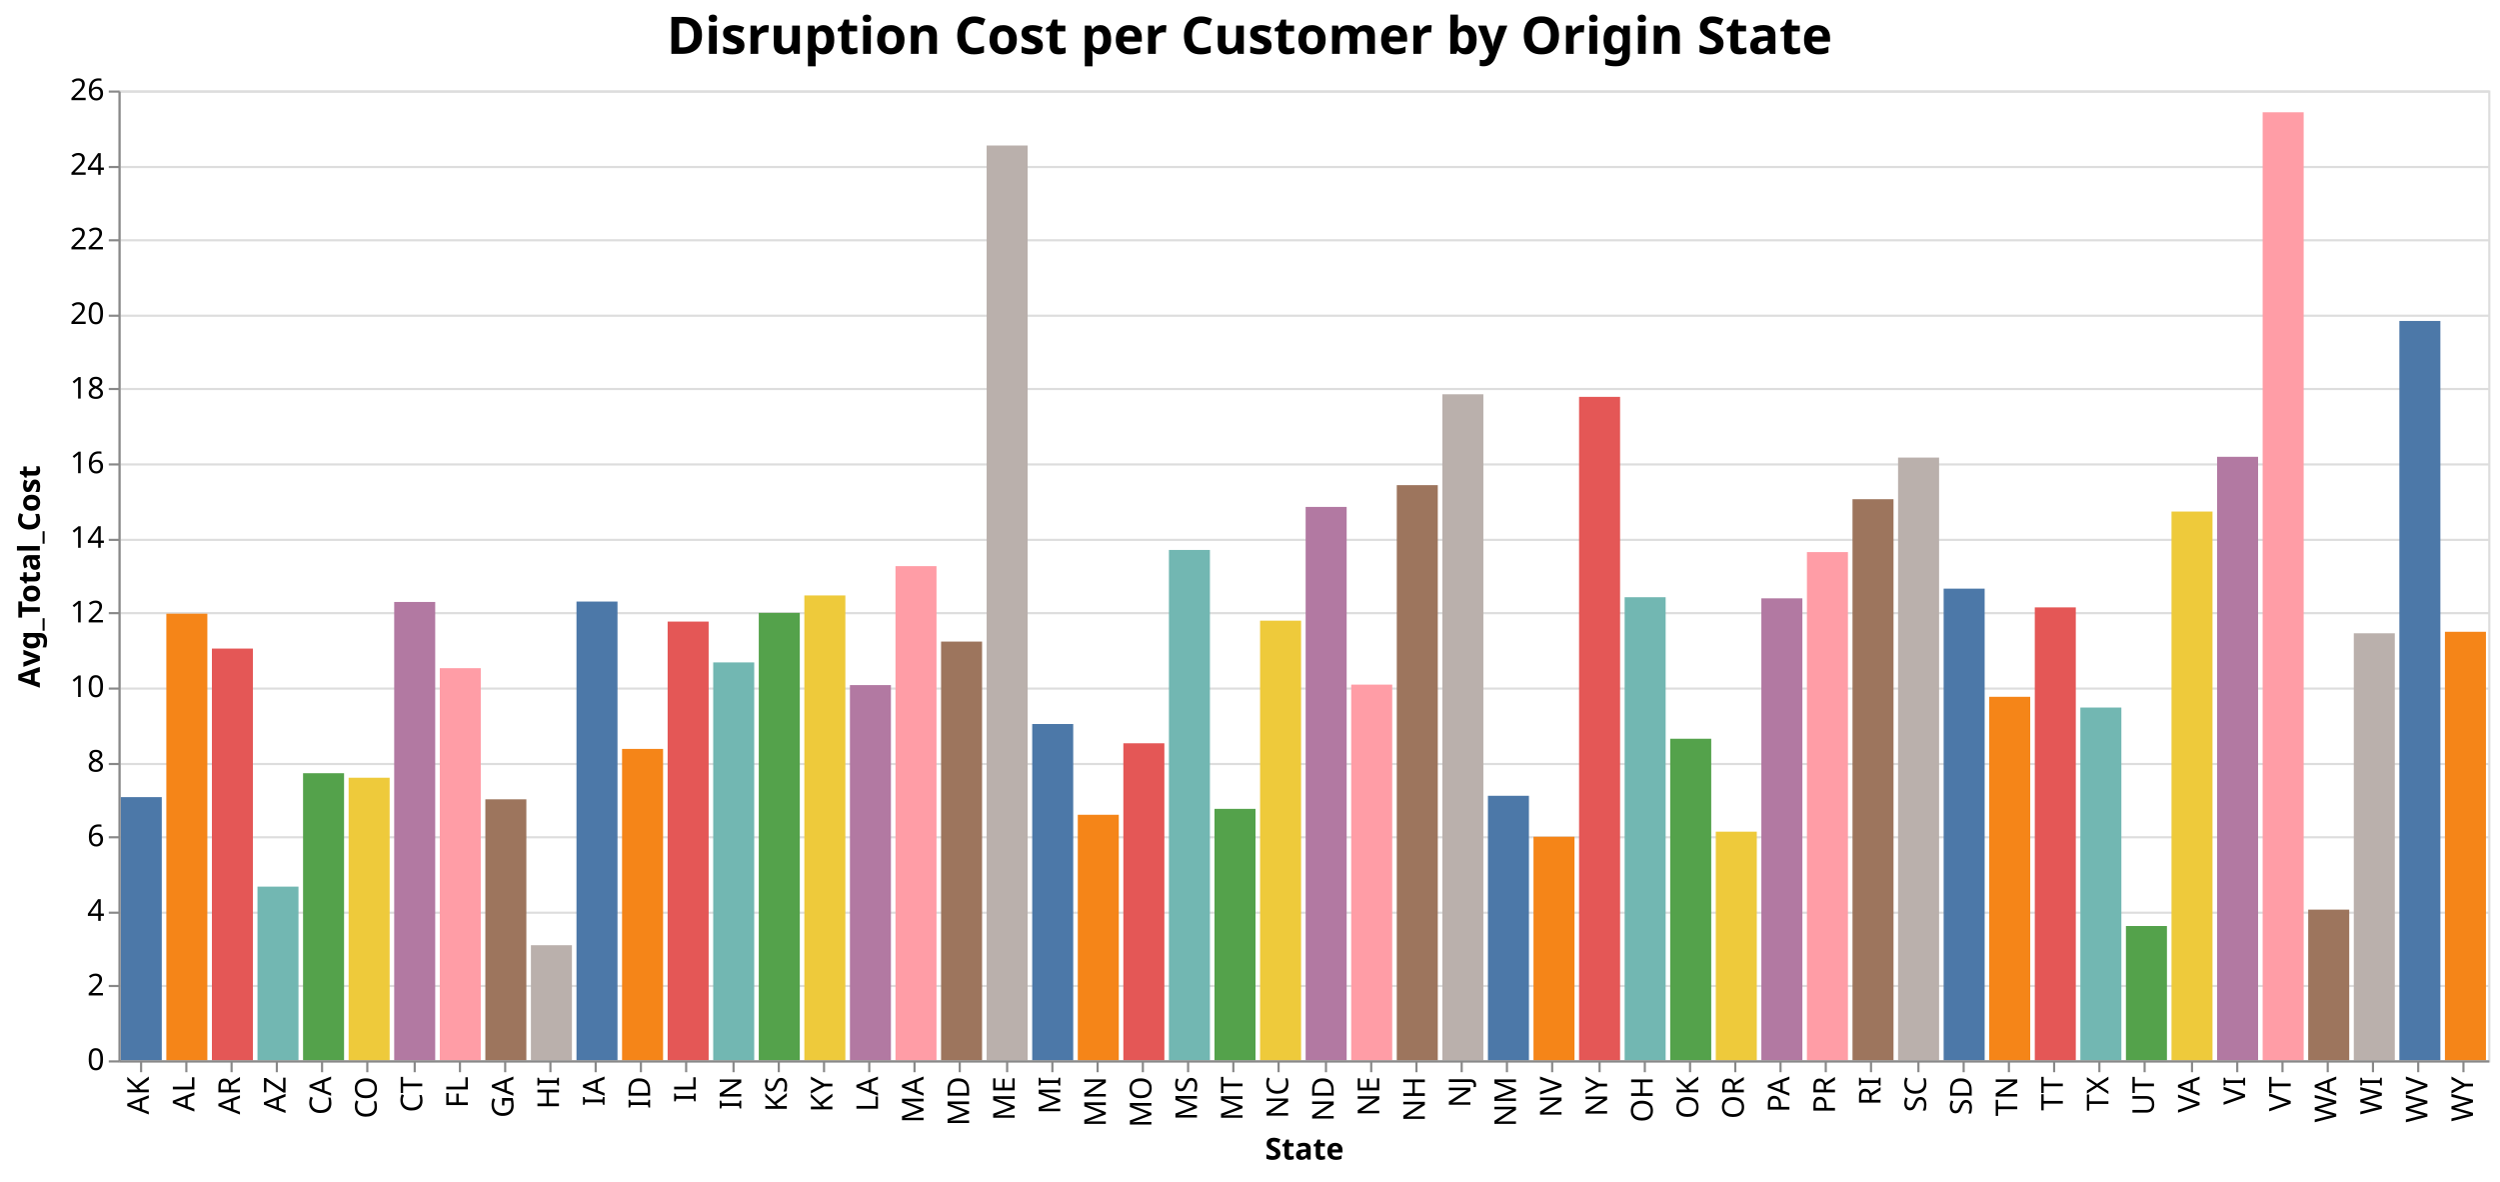
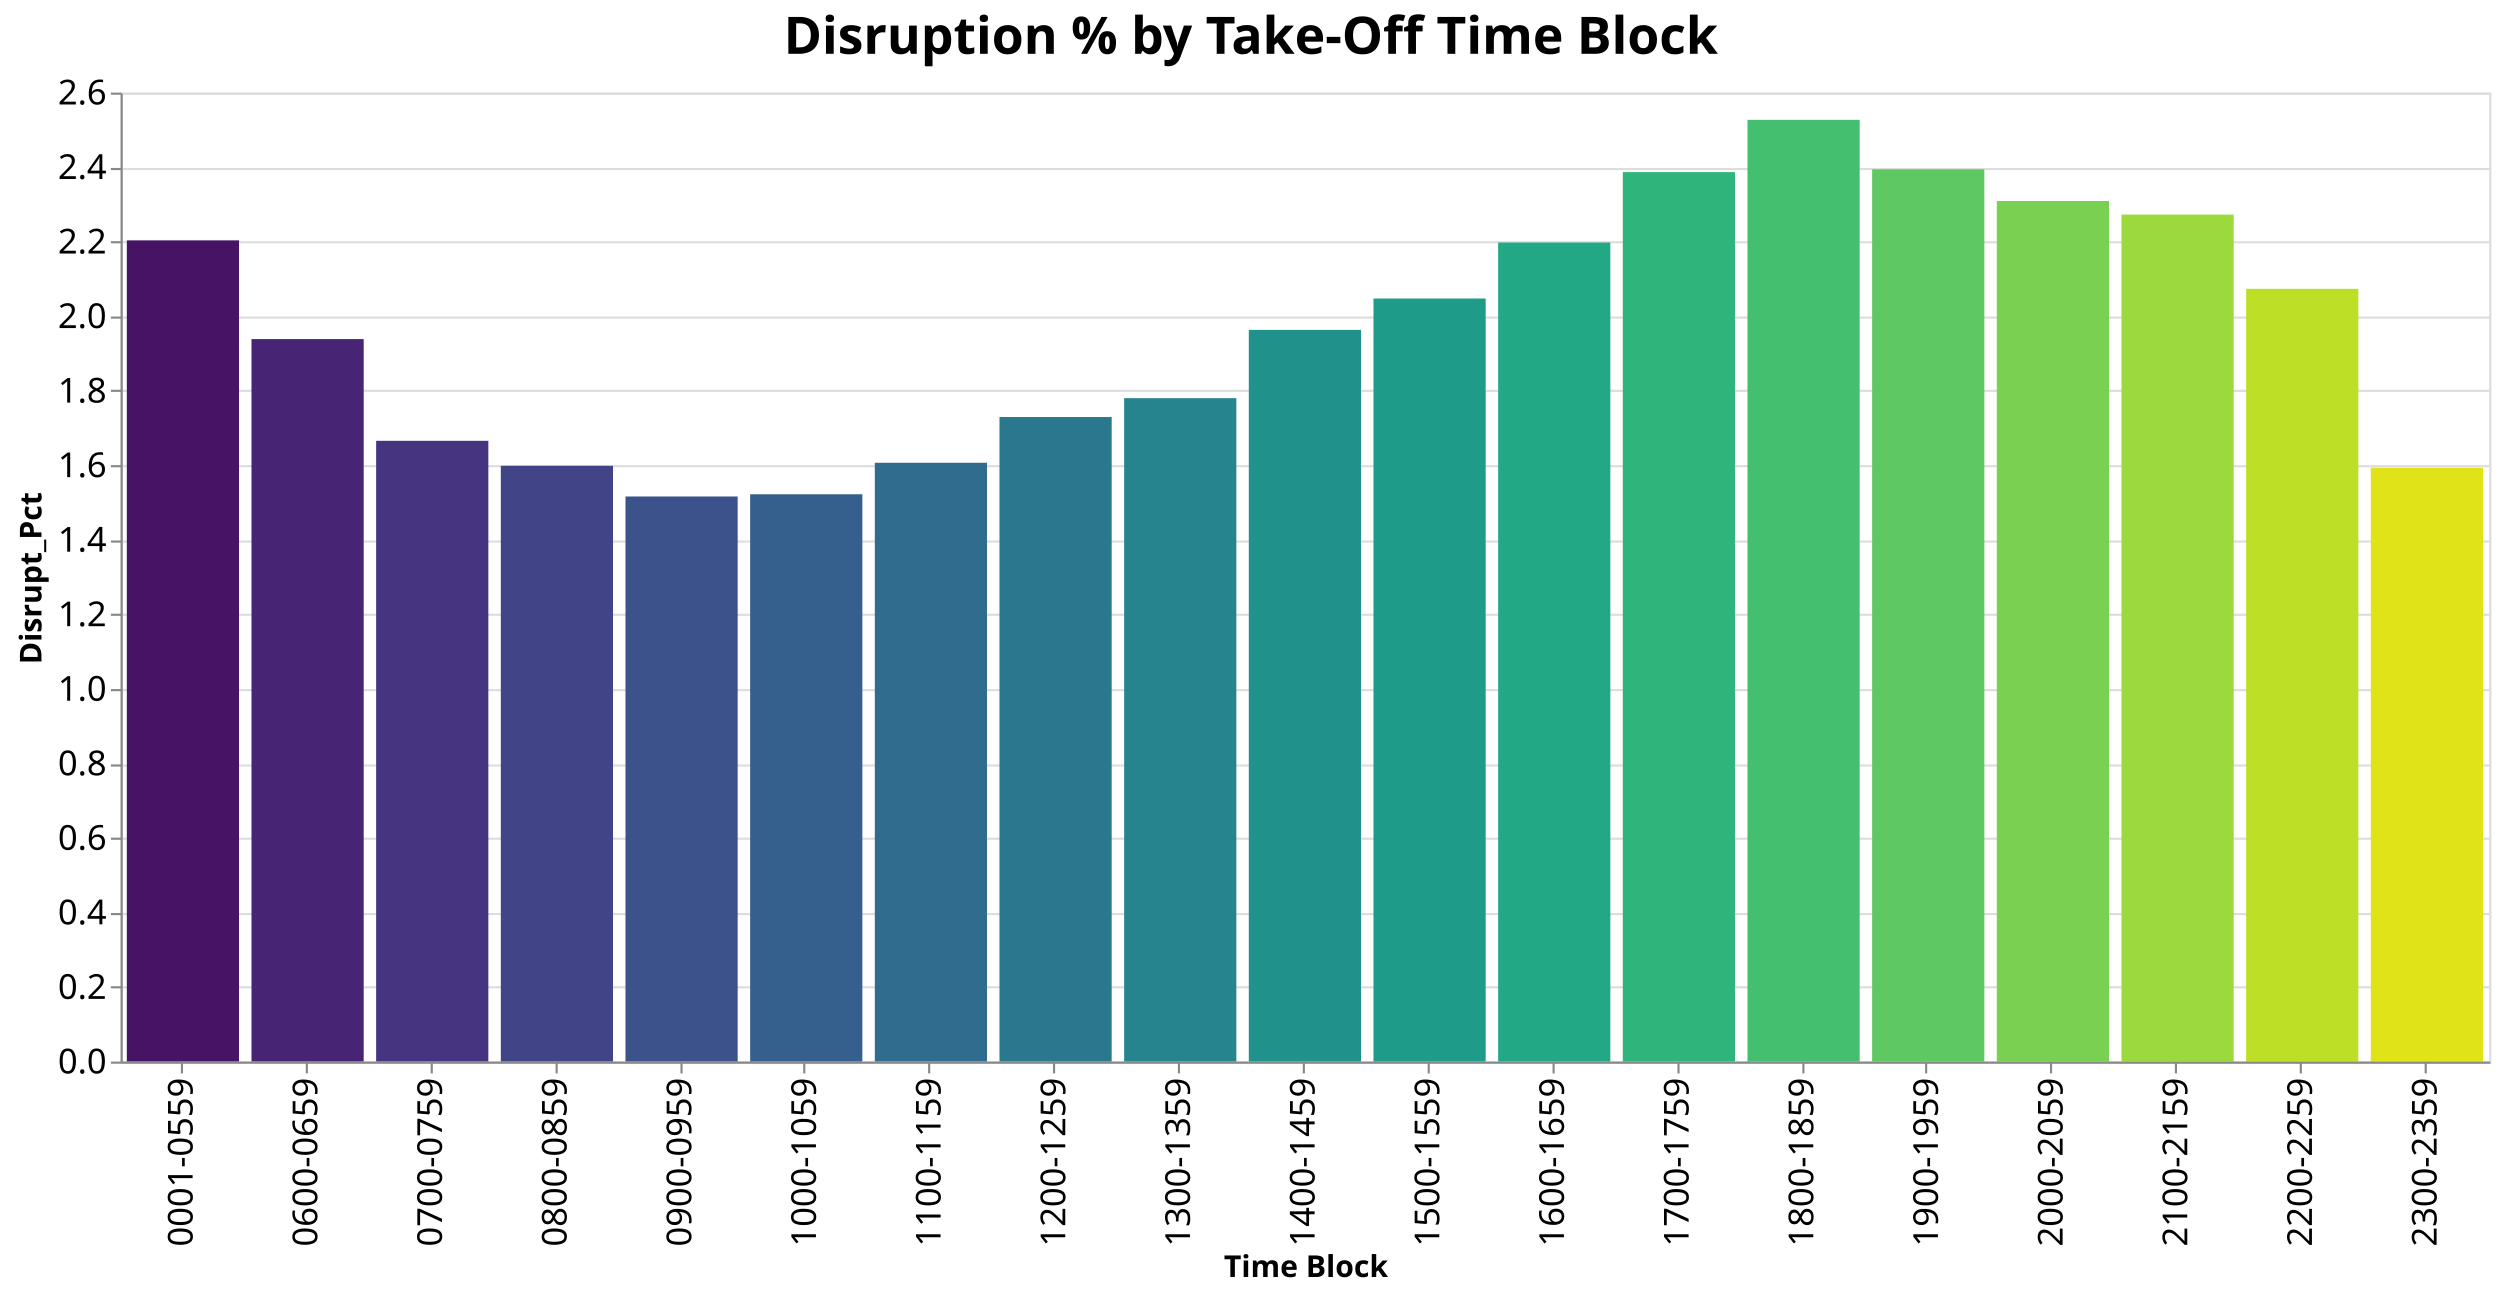
- <svg xmlns="http://www.w3.org/2000/svg" class="marks" width="1160" height="548" viewBox="0 0 1160 548" version="1.1">
-   <g transform="translate(55,42)">
+ <svg xmlns="http://www.w3.org/2000/svg" class="marks" width="1161" height="603" viewBox="0 0 1161 603" version="1.1">
+   <g transform="translate(56,43)">
    <g class="mark-group role-frame root">
      <g transform="translate(0,0)">
        <path class="background" d="M0.5,0.5h1100v450h-1100Z" style="fill: none; stroke: #ddd;" />
        <g>
          <g class="mark-group role-axis">
            <g transform="translate(0.5,0.5)">
              <path class="background" d="M0,0h0v0h0Z" style="pointer-events: none; fill: none;" />
              <g>
                <g class="mark-rule role-axis-grid" style="pointer-events: none;">
                  <line transform="translate(0,450)" x2="1100" y2="0" style="fill: none; stroke: #ddd; stroke-width: 1; opacity: 1;" />
                  <line transform="translate(0,415)" x2="1100" y2="0" style="fill: none; stroke: #ddd; stroke-width: 1; opacity: 1;" />
                  <line transform="translate(0,381)" x2="1100" y2="0" style="fill: none; stroke: #ddd; stroke-width: 1; opacity: 1;" />
                  <line transform="translate(0,346)" x2="1100" y2="0" style="fill: none; stroke: #ddd; stroke-width: 1; opacity: 1;" />
                  <line transform="translate(0,312)" x2="1100" y2="0" style="fill: none; stroke: #ddd; stroke-width: 1; opacity: 1;" />
                  <line transform="translate(0,277)" x2="1100" y2="0" style="fill: none; stroke: #ddd; stroke-width: 1; opacity: 1;" />
                  <line transform="translate(0,242)" x2="1100" y2="0" style="fill: none; stroke: #ddd; stroke-width: 1; opacity: 1;" />
                  <line transform="translate(0,208)" x2="1100" y2="0" style="fill: none; stroke: #ddd; stroke-width: 1; opacity: 1;" />
                  <line transform="translate(0,173)" x2="1100" y2="0" style="fill: none; stroke: #ddd; stroke-width: 1; opacity: 1;" />
                  <line transform="translate(0,138)" x2="1100" y2="0" style="fill: none; stroke: #ddd; stroke-width: 1; opacity: 1;" />
                  <line transform="translate(0,104)" x2="1100" y2="0" style="fill: none; stroke: #ddd; stroke-width: 1; opacity: 1;" />
                  <line transform="translate(0,69)" x2="1100" y2="0" style="fill: none; stroke: #ddd; stroke-width: 1; opacity: 1;" />
                  <line transform="translate(0,35)" x2="1100" y2="0" style="fill: none; stroke: #ddd; stroke-width: 1; opacity: 1;" />
                  <line transform="translate(0,0)" x2="1100" y2="0" style="fill: none; stroke: #ddd; stroke-width: 1; opacity: 1;" />
                </g>
              </g>
            </g>
          </g>
          <g class="mark-rect role-mark marks">
-             <path d="M85.673,316.768h19.038v133.232h-19.038Z" style="fill: #54a24b;" />
-             <path d="M910.673,286.297h19.038v163.703h-19.038Z" style="fill: #72b7b2;" />
-             <path d="M254.904,246.41h19.038v203.59h-19.038Z" style="fill: #e45756;" />
-             <path d="M170.288,328.881h19.038v121.119h-19.038Z" style="fill: #9d755d;" />
-             <path d="M149.135,268.03h19.038v181.97h-19.038Z" style="fill: #ff9da6;" />
-             <path d="M677.981,142.145h19.038v307.855h-19.038Z" style="fill: #e45756;" />
-             <path d="M106.827,318.867h19.038v131.133h-19.038Z" style="fill: #eeca3b;" />
-             <path d="M64.519,369.392h19.038v80.608h-19.038Z" style="fill: #72b7b2;" />
-             <path d="M529.904,245.986h19.038v204.014h-19.038Z" style="fill: #eeca3b;" />
-             <path d="M952.981,195.359h19.038v254.641h-19.038Z" style="fill: #eeca3b;" />
-             <path d="M656.827,346.244h19.038v103.756h-19.038Z" style="fill: #f58518;" />
-             <path d="M424.135,293.941h19.038v156.059h-19.038Z" style="fill: #4c78a8;" />
-             <path d="M1016.442,380.064h19.038v69.936h-19.038Z" style="fill: #9d755d;" />
-             <path d="M360.673,220.682h19.038v229.318h-19.038Z" style="fill: #ff9da6;" />
-             <path d="M445.288,336.055h19.038v113.945h-19.038Z" style="fill: #f58518;" />
-             <path d="M931.827,387.669h19.038v62.331h-19.038Z" style="fill: #54a24b;" />
-             <path d="M466.442,302.879h19.038v147.121h-19.038Z" style="fill: #e45756;" />
-             <path d="M762.596,235.624h19.038v214.376h-19.038Z" style="fill: #b279a2;" />
-             <path d="M614.519,140.948h19.038v309.052h-19.038Z" style="fill: #bab0ac;" />
-             <path d="M191.442,396.575h19.038v53.425h-19.038Z" style="fill: #bab0ac;" />
-             <path d="M381.827,255.69h19.038v194.31h-19.038Z" style="fill: #9d755d;" />
-             <path d="M868.365,281.318h19.038v168.682h-19.038Z" style="fill: #f58518;" />
-             <path d="M699.135,235.108h19.038v214.892h-19.038Z" style="fill: #72b7b2;" />
-             <path d="M339.519,275.879h19.038v174.121h-19.038Z" style="fill: #b279a2;" />
-             <path d="M741.442,343.898h19.038v106.102h-19.038Z" style="fill: #eeca3b;" />
-             <path d="M1037.596,251.842h19.038v198.158h-19.038Z" style="fill: #bab0ac;" />
-             <path d="M318.365,234.282h19.038v215.718h-19.038Z" style="fill: #eeca3b;" />
-             <path d="M720.288,300.778h19.038v149.222h-19.038Z" style="fill: #54a24b;" />
-             <path d="M276.058,265.354h19.038v184.646h-19.038Z" style="fill: #72b7b2;" />
-             <path d="M826.058,170.314h19.038v279.686h-19.038Z" style="fill: #bab0ac;" />
-             <path d="M1.058,327.86h19.038v122.14h-19.038Z" style="fill: #4c78a8;" />
-             <path d="M22.212,242.751h19.038v207.249h-19.038Z" style="fill: #f58518;" />
-             <path d="M635.673,327.244h19.038v122.756h-19.038Z" style="fill: #4c78a8;" />
-             <path d="M43.365,258.933h19.038v191.067h-19.038Z" style="fill: #e45756;" />
-             <path d="M572.212,275.66h19.038v174.34h-19.038Z" style="fill: #ff9da6;" />
-             <path d="M783.75,214.17h19.038v235.83h-19.038Z" style="fill: #ff9da6;" />
-             <path d="M127.981,237.311h19.038v212.689h-19.038Z" style="fill: #b279a2;" />
-             <path d="M212.596,237.12h19.038v212.88h-19.038Z" style="fill: #4c78a8;" />
-             <path d="M233.75,305.496h19.038v144.504h-19.038Z" style="fill: #f58518;" />
-             <path d="M551.058,193.211h19.038v256.789h-19.038Z" style="fill: #b279a2;" />
-             <path d="M297.212,242.369h19.038v207.631h-19.038Z" style="fill: #54a24b;" />
-             <path d="M508.75,333.309h19.038v116.691h-19.038Z" style="fill: #54a24b;" />
-             <path d="M487.596,213.178h19.038v236.822h-19.038Z" style="fill: #72b7b2;" />
-             <path d="M804.904,189.626h19.038v260.374h-19.038Z" style="fill: #9d755d;" />
-             <path d="M847.212,231.128h19.038v218.872h-19.038Z" style="fill: #4c78a8;" />
-             <path d="M1079.904,251.147h19.038v198.853h-19.038Z" style="fill: #f58518;" />
-             <path d="M593.365,183.103h19.038v266.897h-19.038Z" style="fill: #9d755d;" />
-             <path d="M402.981,25.517h19.038v424.483h-19.038Z" style="fill: #bab0ac;" />
-             <path d="M995.288,10.097h19.038v439.903h-19.038Z" style="fill: #ff9da6;" />
-             <path d="M974.135,169.959h19.038v280.041h-19.038Z" style="fill: #b279a2;" />
-             <path d="M1058.75,106.923h19.038v343.077h-19.038Z" style="fill: #4c78a8;" />
-             <path d="M889.519,239.822h19.038v210.178h-19.038Z" style="fill: #e45756;" />
+             <path d="M2.895,68.625h52.105v381.375h-52.105Z" style="fill: #471365;" />
+             <path d="M60.789,114.467h52.105v335.533h-52.105Z" style="fill: #482475;" />
+             <path d="M118.684,161.711h52.105v288.289h-52.105Z" style="fill: #463480;" />
+             <path d="M176.579,173.315h52.105v276.685h-52.105Z" style="fill: #414487;" />
+             <path d="M234.474,187.569h52.105v262.431h-52.105Z" style="fill: #3b528b;" />
+             <path d="M292.368,186.543h52.105v263.457h-52.105Z" style="fill: #355f8d;" />
+             <path d="M350.263,171.908h52.105v278.092h-52.105Z" style="fill: #2f6c8e;" />
+             <path d="M408.158,150.665h52.105v299.335h-52.105Z" style="fill: #2a788e;" />
+             <path d="M466.053,141.908h52.105v308.092h-52.105Z" style="fill: #25848e;" />
+             <path d="M523.947,110.201h52.105v339.799h-52.105Z" style="fill: #21918c;" />
+             <path d="M581.842,95.629h52.105v354.371h-52.105Z" style="fill: #1e9c89;" />
+             <path d="M639.737,69.639h52.105v380.361h-52.105Z" style="fill: #22a884;" />
+             <path d="M697.632,36.934h52.105v413.066h-52.105Z" style="fill: #2fb47c;" />
+             <path d="M755.526,12.646h52.105v437.354h-52.105Z" style="fill: #44bf70;" />
+             <path d="M813.421,35.619h52.105v414.381h-52.105Z" style="fill: #5ec962;" />
+             <path d="M871.316,50.343h52.105v399.657h-52.105Z" style="fill: #7ad151;" />
+             <path d="M929.211,56.648h52.105v393.352h-52.105Z" style="fill: #9bd93c;" />
+             <path d="M987.105,91.129h52.105v358.871h-52.105Z" style="fill: #bddf26;" />
+             <path d="M1045,174.2h52.105v275.8h-52.105Z" style="fill: #dfe318;" />
          </g>
          <g class="mark-text role-title" style="pointer-events: none;">
-             <text text-anchor="middle" transform="translate(525,-17)" style="font-family: sans-serif; font-size: 24px; font-weight: bold; fill: #000; opacity: 1;">Disruption Cost per Customer by Origin State</text>
+             <text text-anchor="middle" transform="translate(524.875,-18)" style="font-family: sans-serif; font-size: 24px; font-weight: bold; fill: #000; opacity: 1;">Disruption % by Take-Off Time Block</text>
          </g>
          <g class="mark-group role-axis">
            <g transform="translate(0.5,450.5)">
              <path class="background" d="M0,0h0v0h0Z" style="pointer-events: none; fill: none;" />
              <g>
                <g class="mark-rule role-axis-tick" style="pointer-events: none;">
-                   <line transform="translate(10,0)" x2="0" y2="5" style="fill: none; stroke: #888; stroke-width: 1; opacity: 1;" />
-                   <line transform="translate(31,0)" x2="0" y2="5" style="fill: none; stroke: #888; stroke-width: 1; opacity: 1;" />
-                   <line transform="translate(52,0)" x2="0" y2="5" style="fill: none; stroke: #888; stroke-width: 1; opacity: 1;" />
-                   <line transform="translate(73,0)" x2="0" y2="5" style="fill: none; stroke: #888; stroke-width: 1; opacity: 1;" />
-                   <line transform="translate(94,0)" x2="0" y2="5" style="fill: none; stroke: #888; stroke-width: 1; opacity: 1;" />
-                   <line transform="translate(115,0)" x2="0" y2="5" style="fill: none; stroke: #888; stroke-width: 1; opacity: 1;" />
-                   <line transform="translate(137,0)" x2="0" y2="5" style="fill: none; stroke: #888; stroke-width: 1; opacity: 1;" />
-                   <line transform="translate(158,0)" x2="0" y2="5" style="fill: none; stroke: #888; stroke-width: 1; opacity: 1;" />
-                   <line transform="translate(179,0)" x2="0" y2="5" style="fill: none; stroke: #888; stroke-width: 1; opacity: 1;" />
-                   <line transform="translate(200,0)" x2="0" y2="5" style="fill: none; stroke: #888; stroke-width: 1; opacity: 1;" />
-                   <line transform="translate(221,0)" x2="0" y2="5" style="fill: none; stroke: #888; stroke-width: 1; opacity: 1;" />
-                   <line transform="translate(242,0)" x2="0" y2="5" style="fill: none; stroke: #888; stroke-width: 1; opacity: 1;" />
-                   <line transform="translate(263,0)" x2="0" y2="5" style="fill: none; stroke: #888; stroke-width: 1; opacity: 1;" />
-                   <line transform="translate(285,0)" x2="0" y2="5" style="fill: none; stroke: #888; stroke-width: 1; opacity: 1;" />
-                   <line transform="translate(306,0)" x2="0" y2="5" style="fill: none; stroke: #888; stroke-width: 1; opacity: 1;" />
-                   <line transform="translate(327,0)" x2="0" y2="5" style="fill: none; stroke: #888; stroke-width: 1; opacity: 1;" />
-                   <line transform="translate(348,0)" x2="0" y2="5" style="fill: none; stroke: #888; stroke-width: 1; opacity: 1;" />
-                   <line transform="translate(369,0)" x2="0" y2="5" style="fill: none; stroke: #888; stroke-width: 1; opacity: 1;" />
-                   <line transform="translate(390,0)" x2="0" y2="5" style="fill: none; stroke: #888; stroke-width: 1; opacity: 1;" />
-                   <line transform="translate(412,0)" x2="0" y2="5" style="fill: none; stroke: #888; stroke-width: 1; opacity: 1;" />
+                   <line transform="translate(28,0)" x2="0" y2="5" style="fill: none; stroke: #888; stroke-width: 1; opacity: 1;" />
+                   <line transform="translate(86,0)" x2="0" y2="5" style="fill: none; stroke: #888; stroke-width: 1; opacity: 1;" />
+                   <line transform="translate(144,0)" x2="0" y2="5" style="fill: none; stroke: #888; stroke-width: 1; opacity: 1;" />
+                   <line transform="translate(202,0)" x2="0" y2="5" style="fill: none; stroke: #888; stroke-width: 1; opacity: 1;" />
+                   <line transform="translate(260,0)" x2="0" y2="5" style="fill: none; stroke: #888; stroke-width: 1; opacity: 1;" />
+                   <line transform="translate(317,0)" x2="0" y2="5" style="fill: none; stroke: #888; stroke-width: 1; opacity: 1;" />
+                   <line transform="translate(375,0)" x2="0" y2="5" style="fill: none; stroke: #888; stroke-width: 1; opacity: 1;" />
                  <line transform="translate(433,0)" x2="0" y2="5" style="fill: none; stroke: #888; stroke-width: 1; opacity: 1;" />
-                   <line transform="translate(454,0)" x2="0" y2="5" style="fill: none; stroke: #888; stroke-width: 1; opacity: 1;" />
-                   <line transform="translate(475,0)" x2="0" y2="5" style="fill: none; stroke: #888; stroke-width: 1; opacity: 1;" />
-                   <line transform="translate(496,0)" x2="0" y2="5" style="fill: none; stroke: #888; stroke-width: 1; opacity: 1;" />
-                   <line transform="translate(517,0)" x2="0" y2="5" style="fill: none; stroke: #888; stroke-width: 1; opacity: 1;" />
-                   <line transform="translate(538,0)" x2="0" y2="5" style="fill: none; stroke: #888; stroke-width: 1; opacity: 1;" />
-                   <line transform="translate(560,0)" x2="0" y2="5" style="fill: none; stroke: #888; stroke-width: 1; opacity: 1;" />
-                   <line transform="translate(581,0)" x2="0" y2="5" style="fill: none; stroke: #888; stroke-width: 1; opacity: 1;" />
-                   <line transform="translate(602,0)" x2="0" y2="5" style="fill: none; stroke: #888; stroke-width: 1; opacity: 1;" />
-                   <line transform="translate(623,0)" x2="0" y2="5" style="fill: none; stroke: #888; stroke-width: 1; opacity: 1;" />
-                   <line transform="translate(644,0)" x2="0" y2="5" style="fill: none; stroke: #888; stroke-width: 1; opacity: 1;" />
+                   <line transform="translate(491,0)" x2="0" y2="5" style="fill: none; stroke: #888; stroke-width: 1; opacity: 1;" />
+                   <line transform="translate(549,0)" x2="0" y2="5" style="fill: none; stroke: #888; stroke-width: 1; opacity: 1;" />
+                   <line transform="translate(607,0)" x2="0" y2="5" style="fill: none; stroke: #888; stroke-width: 1; opacity: 1;" />
                  <line transform="translate(665,0)" x2="0" y2="5" style="fill: none; stroke: #888; stroke-width: 1; opacity: 1;" />
-                   <line transform="translate(687,0)" x2="0" y2="5" style="fill: none; stroke: #888; stroke-width: 1; opacity: 1;" />
-                   <line transform="translate(708,0)" x2="0" y2="5" style="fill: none; stroke: #888; stroke-width: 1; opacity: 1;" />
-                   <line transform="translate(729,0)" x2="0" y2="5" style="fill: none; stroke: #888; stroke-width: 1; opacity: 1;" />
-                   <line transform="translate(750,0)" x2="0" y2="5" style="fill: none; stroke: #888; stroke-width: 1; opacity: 1;" />
-                   <line transform="translate(771,0)" x2="0" y2="5" style="fill: none; stroke: #888; stroke-width: 1; opacity: 1;" />
-                   <line transform="translate(792,0)" x2="0" y2="5" style="fill: none; stroke: #888; stroke-width: 1; opacity: 1;" />
-                   <line transform="translate(813,0)" x2="0" y2="5" style="fill: none; stroke: #888; stroke-width: 1; opacity: 1;" />
-                   <line transform="translate(835,0)" x2="0" y2="5" style="fill: none; stroke: #888; stroke-width: 1; opacity: 1;" />
-                   <line transform="translate(856,0)" x2="0" y2="5" style="fill: none; stroke: #888; stroke-width: 1; opacity: 1;" />
-                   <line transform="translate(877,0)" x2="0" y2="5" style="fill: none; stroke: #888; stroke-width: 1; opacity: 1;" />
-                   <line transform="translate(898,0)" x2="0" y2="5" style="fill: none; stroke: #888; stroke-width: 1; opacity: 1;" />
-                   <line transform="translate(919,0)" x2="0" y2="5" style="fill: none; stroke: #888; stroke-width: 1; opacity: 1;" />
-                   <line transform="translate(940,0)" x2="0" y2="5" style="fill: none; stroke: #888; stroke-width: 1; opacity: 1;" />
-                   <line transform="translate(962,0)" x2="0" y2="5" style="fill: none; stroke: #888; stroke-width: 1; opacity: 1;" />
-                   <line transform="translate(983,0)" x2="0" y2="5" style="fill: none; stroke: #888; stroke-width: 1; opacity: 1;" />
-                   <line transform="translate(1004,0)" x2="0" y2="5" style="fill: none; stroke: #888; stroke-width: 1; opacity: 1;" />
-                   <line transform="translate(1025,0)" x2="0" y2="5" style="fill: none; stroke: #888; stroke-width: 1; opacity: 1;" />
-                   <line transform="translate(1046,0)" x2="0" y2="5" style="fill: none; stroke: #888; stroke-width: 1; opacity: 1;" />
-                   <line transform="translate(1067,0)" x2="0" y2="5" style="fill: none; stroke: #888; stroke-width: 1; opacity: 1;" />
-                   <line transform="translate(1088,0)" x2="0" y2="5" style="fill: none; stroke: #888; stroke-width: 1; opacity: 1;" />
+                   <line transform="translate(723,0)" x2="0" y2="5" style="fill: none; stroke: #888; stroke-width: 1; opacity: 1;" />
+                   <line transform="translate(781,0)" x2="0" y2="5" style="fill: none; stroke: #888; stroke-width: 1; opacity: 1;" />
+                   <line transform="translate(838,0)" x2="0" y2="5" style="fill: none; stroke: #888; stroke-width: 1; opacity: 1;" />
+                   <line transform="translate(896,0)" x2="0" y2="5" style="fill: none; stroke: #888; stroke-width: 1; opacity: 1;" />
+                   <line transform="translate(954,0)" x2="0" y2="5" style="fill: none; stroke: #888; stroke-width: 1; opacity: 1;" />
+                   <line transform="translate(1012,0)" x2="0" y2="5" style="fill: none; stroke: #888; stroke-width: 1; opacity: 1;" />
+                   <line transform="translate(1070,0)" x2="0" y2="5" style="fill: none; stroke: #888; stroke-width: 1; opacity: 1;" />
                </g>
                <g class="mark-text role-axis-label" style="pointer-events: none;">
-                   <text text-anchor="end" transform="translate(9.576923,7) rotate(270) translate(0,4)" style="font-family: sans-serif; font-size: 14px; fill: #000; opacity: 1;">AK</text>
-                   <text text-anchor="end" transform="translate(30.73077,7) rotate(270) translate(0,4)" style="font-family: sans-serif; font-size: 14px; fill: #000; opacity: 1;">AL</text>
-                   <text text-anchor="end" transform="translate(51.88462,7) rotate(270) translate(0,4)" style="font-family: sans-serif; font-size: 14px; fill: #000; opacity: 1;">AR</text>
-                   <text text-anchor="end" transform="translate(73.03846,7) rotate(270) translate(0,4)" style="font-family: sans-serif; font-size: 14px; fill: #000; opacity: 1;">AZ</text>
-                   <text text-anchor="end" transform="translate(94.19231,7) rotate(270) translate(0,4)" style="font-family: sans-serif; font-size: 14px; fill: #000; opacity: 1;">CA</text>
-                   <text text-anchor="end" transform="translate(115.3462,7) rotate(270) translate(0,4)" style="font-family: sans-serif; font-size: 14px; fill: #000; opacity: 1;">CO</text>
-                   <text text-anchor="end" transform="translate(136.5,7) rotate(270) translate(0,4)" style="font-family: sans-serif; font-size: 14px; fill: #000; opacity: 1;">CT</text>
-                   <text text-anchor="end" transform="translate(157.6538,7) rotate(270) translate(0,4)" style="font-family: sans-serif; font-size: 14px; fill: #000; opacity: 1;">FL</text>
-                   <text text-anchor="end" transform="translate(178.8077,7) rotate(270) translate(0,4)" style="font-family: sans-serif; font-size: 14px; fill: #000; opacity: 1;">GA</text>
-                   <text text-anchor="end" transform="translate(199.9615,7) rotate(270) translate(0,4)" style="font-family: sans-serif; font-size: 14px; fill: #000; opacity: 1;">HI</text>
-                   <text text-anchor="end" transform="translate(221.1154,7) rotate(270) translate(0,4)" style="font-family: sans-serif; font-size: 14px; fill: #000; opacity: 1;">IA</text>
-                   <text text-anchor="end" transform="translate(242.2692,7) rotate(270) translate(0,4)" style="font-family: sans-serif; font-size: 14px; fill: #000; opacity: 1;">ID</text>
-                   <text text-anchor="end" transform="translate(263.4231,7) rotate(270) translate(0,4)" style="font-family: sans-serif; font-size: 14px; fill: #000; opacity: 1;">IL</text>
-                   <text text-anchor="end" transform="translate(284.5769,7) rotate(270) translate(0,4)" style="font-family: sans-serif; font-size: 14px; fill: #000; opacity: 1;">IN</text>
-                   <text text-anchor="end" transform="translate(305.7308,7) rotate(270) translate(0,4)" style="font-family: sans-serif; font-size: 14px; fill: #000; opacity: 1;">KS</text>
-                   <text text-anchor="end" transform="translate(326.8846,7) rotate(270) translate(0,4)" style="font-family: sans-serif; font-size: 14px; fill: #000; opacity: 1;">KY</text>
-                   <text text-anchor="end" transform="translate(348.0385,7) rotate(270) translate(0,4)" style="font-family: sans-serif; font-size: 14px; fill: #000; opacity: 1;">LA</text>
-                   <text text-anchor="end" transform="translate(369.1923,7) rotate(270) translate(0,4)" style="font-family: sans-serif; font-size: 14px; fill: #000; opacity: 1;">MA</text>
-                   <text text-anchor="end" transform="translate(390.3462,7) rotate(270) translate(0,4)" style="font-family: sans-serif; font-size: 14px; fill: #000; opacity: 1;">MD</text>
-                   <text text-anchor="end" transform="translate(411.5,7) rotate(270) translate(0,4)" style="font-family: sans-serif; font-size: 14px; fill: #000; opacity: 1;">ME</text>
-                   <text text-anchor="end" transform="translate(432.6538,7) rotate(270) translate(0,4)" style="font-family: sans-serif; font-size: 14px; fill: #000; opacity: 1;">MI</text>
-                   <text text-anchor="end" transform="translate(453.8077,7) rotate(270) translate(0,4)" style="font-family: sans-serif; font-size: 14px; fill: #000; opacity: 1;">MN</text>
-                   <text text-anchor="end" transform="translate(474.9615,7) rotate(270) translate(0,4)" style="font-family: sans-serif; font-size: 14px; fill: #000; opacity: 1;">MO</text>
-                   <text text-anchor="end" transform="translate(496.1154,7) rotate(270) translate(0,4)" style="font-family: sans-serif; font-size: 14px; fill: #000; opacity: 1;">MS</text>
-                   <text text-anchor="end" transform="translate(517.2692,7) rotate(270) translate(0,4)" style="font-family: sans-serif; font-size: 14px; fill: #000; opacity: 1;">MT</text>
-                   <text text-anchor="end" transform="translate(538.4231,7) rotate(270) translate(0,4)" style="font-family: sans-serif; font-size: 14px; fill: #000; opacity: 1;">NC</text>
-                   <text text-anchor="end" transform="translate(559.5769,7) rotate(270) translate(0,4)" style="font-family: sans-serif; font-size: 14px; fill: #000; opacity: 1;">ND</text>
-                   <text text-anchor="end" transform="translate(580.7308,7) rotate(270) translate(0,4)" style="font-family: sans-serif; font-size: 14px; fill: #000; opacity: 1;">NE</text>
-                   <text text-anchor="end" transform="translate(601.8846,7) rotate(270) translate(0,4)" style="font-family: sans-serif; font-size: 14px; fill: #000; opacity: 1;">NH</text>
-                   <text text-anchor="end" transform="translate(623.0385,7) rotate(270) translate(0,4)" style="font-family: sans-serif; font-size: 14px; fill: #000; opacity: 1;">NJ</text>
-                   <text text-anchor="end" transform="translate(644.1923,7) rotate(270) translate(0,4)" style="font-family: sans-serif; font-size: 14px; fill: #000; opacity: 1;">NM</text>
-                   <text text-anchor="end" transform="translate(665.3462,7) rotate(270) translate(0,4)" style="font-family: sans-serif; font-size: 14px; fill: #000; opacity: 1;">NV</text>
-                   <text text-anchor="end" transform="translate(686.5,7) rotate(270) translate(0,4)" style="font-family: sans-serif; font-size: 14px; fill: #000; opacity: 1;">NY</text>
-                   <text text-anchor="end" transform="translate(707.6538,7) rotate(270) translate(0,4)" style="font-family: sans-serif; font-size: 14px; fill: #000; opacity: 1;">OH</text>
-                   <text text-anchor="end" transform="translate(728.8077,7) rotate(270) translate(0,4)" style="font-family: sans-serif; font-size: 14px; fill: #000; opacity: 1;">OK</text>
-                   <text text-anchor="end" transform="translate(749.9615,7) rotate(270) translate(0,4)" style="font-family: sans-serif; font-size: 14px; fill: #000; opacity: 1;">OR</text>
-                   <text text-anchor="end" transform="translate(771.1154,7) rotate(270) translate(0,4)" style="font-family: sans-serif; font-size: 14px; fill: #000; opacity: 1;">PA</text>
-                   <text text-anchor="end" transform="translate(792.2692,7) rotate(270) translate(0,4)" style="font-family: sans-serif; font-size: 14px; fill: #000; opacity: 1;">PR</text>
-                   <text text-anchor="end" transform="translate(813.4231,7) rotate(270) translate(0,4)" style="font-family: sans-serif; font-size: 14px; fill: #000; opacity: 1;">RI</text>
-                   <text text-anchor="end" transform="translate(834.5769,7) rotate(270) translate(0,4)" style="font-family: sans-serif; font-size: 14px; fill: #000; opacity: 1;">SC</text>
-                   <text text-anchor="end" transform="translate(855.7308,7) rotate(270) translate(0,4)" style="font-family: sans-serif; font-size: 14px; fill: #000; opacity: 1;">SD</text>
-                   <text text-anchor="end" transform="translate(876.8846,7) rotate(270) translate(0,4)" style="font-family: sans-serif; font-size: 14px; fill: #000; opacity: 1;">TN</text>
-                   <text text-anchor="end" transform="translate(898.0385,7) rotate(270) translate(0,4)" style="font-family: sans-serif; font-size: 14px; fill: #000; opacity: 1;">TT</text>
-                   <text text-anchor="end" transform="translate(919.1923,7) rotate(270) translate(0,4)" style="font-family: sans-serif; font-size: 14px; fill: #000; opacity: 1;">TX</text>
-                   <text text-anchor="end" transform="translate(940.3462,7) rotate(270) translate(0,4)" style="font-family: sans-serif; font-size: 14px; fill: #000; opacity: 1;">UT</text>
-                   <text text-anchor="end" transform="translate(961.5,7) rotate(270) translate(0,4)" style="font-family: sans-serif; font-size: 14px; fill: #000; opacity: 1;">VA</text>
-                   <text text-anchor="end" transform="translate(982.6538,7) rotate(270) translate(0,4)" style="font-family: sans-serif; font-size: 14px; fill: #000; opacity: 1;">VI</text>
-                   <text text-anchor="end" transform="translate(1003.808,7) rotate(270) translate(0,4)" style="font-family: sans-serif; font-size: 14px; fill: #000; opacity: 1;">VT</text>
-                   <text text-anchor="end" transform="translate(1024.962,7) rotate(270) translate(0,4)" style="font-family: sans-serif; font-size: 14px; fill: #000; opacity: 1;">WA</text>
-                   <text text-anchor="end" transform="translate(1046.115,7) rotate(270) translate(0,4)" style="font-family: sans-serif; font-size: 14px; fill: #000; opacity: 1;">WI</text>
-                   <text text-anchor="end" transform="translate(1067.269,7) rotate(270) translate(0,4)" style="font-family: sans-serif; font-size: 14px; fill: #000; opacity: 1;">WV</text>
-                   <text text-anchor="end" transform="translate(1088.423,7) rotate(270) translate(0,4)" style="font-family: sans-serif; font-size: 14px; fill: #000; opacity: 1;">WY</text>
+                   <text text-anchor="end" transform="translate(27.94737,7) rotate(270) translate(0,5)" style="font-family: sans-serif; font-size: 16px; fill: #000; opacity: 1;">0001-0559</text>
+                   <text text-anchor="end" transform="translate(85.84211,7) rotate(270) translate(0,5)" style="font-family: sans-serif; font-size: 16px; fill: #000; opacity: 1;">0600-0659</text>
+                   <text text-anchor="end" transform="translate(143.7368,7) rotate(270) translate(0,5)" style="font-family: sans-serif; font-size: 16px; fill: #000; opacity: 1;">0700-0759</text>
+                   <text text-anchor="end" transform="translate(201.6316,7) rotate(270) translate(0,5)" style="font-family: sans-serif; font-size: 16px; fill: #000; opacity: 1;">0800-0859</text>
+                   <text text-anchor="end" transform="translate(259.5263,7) rotate(270) translate(0,5)" style="font-family: sans-serif; font-size: 16px; fill: #000; opacity: 1;">0900-0959</text>
+                   <text text-anchor="end" transform="translate(317.4211,7) rotate(270) translate(0,5)" style="font-family: sans-serif; font-size: 16px; fill: #000; opacity: 1;">1000-1059</text>
+                   <text text-anchor="end" transform="translate(375.3158,7) rotate(270) translate(0,5)" style="font-family: sans-serif; font-size: 16px; fill: #000; opacity: 1;">1100-1159</text>
+                   <text text-anchor="end" transform="translate(433.2105,7) rotate(270) translate(0,5)" style="font-family: sans-serif; font-size: 16px; fill: #000; opacity: 1;">1200-1259</text>
+                   <text text-anchor="end" transform="translate(491.1053,7) rotate(270) translate(0,5)" style="font-family: sans-serif; font-size: 16px; fill: #000; opacity: 1;">1300-1359</text>
+                   <text text-anchor="end" transform="translate(549,7) rotate(270) translate(0,5)" style="font-family: sans-serif; font-size: 16px; fill: #000; opacity: 1;">1400-1459</text>
+                   <text text-anchor="end" transform="translate(606.8947,7) rotate(270) translate(0,5)" style="font-family: sans-serif; font-size: 16px; fill: #000; opacity: 1;">1500-1559</text>
+                   <text text-anchor="end" transform="translate(664.7895,7) rotate(270) translate(0,5)" style="font-family: sans-serif; font-size: 16px; fill: #000; opacity: 1;">1600-1659</text>
+                   <text text-anchor="end" transform="translate(722.6842,7) rotate(270) translate(0,5)" style="font-family: sans-serif; font-size: 16px; fill: #000; opacity: 1;">1700-1759</text>
+                   <text text-anchor="end" transform="translate(780.5789,7) rotate(270) translate(0,5)" style="font-family: sans-serif; font-size: 16px; fill: #000; opacity: 1;">1800-1859</text>
+                   <text text-anchor="end" transform="translate(838.4737,7) rotate(270) translate(0,5)" style="font-family: sans-serif; font-size: 16px; fill: #000; opacity: 1;">1900-1959</text>
+                   <text text-anchor="end" transform="translate(896.3684,7) rotate(270) translate(0,5)" style="font-family: sans-serif; font-size: 16px; fill: #000; opacity: 1;">2000-2059</text>
+                   <text text-anchor="end" transform="translate(954.2632,7) rotate(270) translate(0,5)" style="font-family: sans-serif; font-size: 16px; fill: #000; opacity: 1;">2100-2159</text>
+                   <text text-anchor="end" transform="translate(1012.158,7) rotate(270) translate(0,5)" style="font-family: sans-serif; font-size: 16px; fill: #000; opacity: 1;">2200-2259</text>
+                   <text text-anchor="end" transform="translate(1070.053,7) rotate(270) translate(0,5)" style="font-family: sans-serif; font-size: 16px; fill: #000; opacity: 1;">2300-2359</text>
                </g>
                <g class="mark-rule role-axis-domain" style="pointer-events: none;">
                  <line transform="translate(0,0)" x2="1100" y2="0" style="fill: none; stroke: #888; stroke-width: 1; opacity: 1;" />
                </g>
                <g class="mark-text role-axis-title" style="pointer-events: none;">
-                   <text text-anchor="middle" transform="translate(550,45.55176)" style="font-family: sans-serif; font-size: 14px; font-weight: bold; fill: #000; opacity: 1;">State</text>
+                   <text text-anchor="middle" transform="translate(550,99.53333)" style="font-family: sans-serif; font-size: 14px; font-weight: bold; fill: #000; opacity: 1;">Time Block</text>
                </g>
              </g>
            </g>
          </g>
          <g class="mark-group role-axis">
            <g transform="translate(0.5,0.5)">
              <path class="background" d="M0,0h0v0h0Z" style="pointer-events: none; fill: none;" />
              <g>
                <g class="mark-rule role-axis-tick" style="pointer-events: none;">
                  <line transform="translate(0,450)" x2="-5" y2="0" style="fill: none; stroke: #888; stroke-width: 1; opacity: 1;" />
                  <line transform="translate(0,415)" x2="-5" y2="0" style="fill: none; stroke: #888; stroke-width: 1; opacity: 1;" />
                  <line transform="translate(0,381)" x2="-5" y2="0" style="fill: none; stroke: #888; stroke-width: 1; opacity: 1;" />
                  <line transform="translate(0,346)" x2="-5" y2="0" style="fill: none; stroke: #888; stroke-width: 1; opacity: 1;" />
                  <line transform="translate(0,312)" x2="-5" y2="0" style="fill: none; stroke: #888; stroke-width: 1; opacity: 1;" />
                  <line transform="translate(0,277)" x2="-5" y2="0" style="fill: none; stroke: #888; stroke-width: 1; opacity: 1;" />
                  <line transform="translate(0,242)" x2="-5" y2="0" style="fill: none; stroke: #888; stroke-width: 1; opacity: 1;" />
                  <line transform="translate(0,208)" x2="-5" y2="0" style="fill: none; stroke: #888; stroke-width: 1; opacity: 1;" />
                  <line transform="translate(0,173)" x2="-5" y2="0" style="fill: none; stroke: #888; stroke-width: 1; opacity: 1;" />
                  <line transform="translate(0,138)" x2="-5" y2="0" style="fill: none; stroke: #888; stroke-width: 1; opacity: 1;" />
                  <line transform="translate(0,104)" x2="-5" y2="0" style="fill: none; stroke: #888; stroke-width: 1; opacity: 1;" />
                  <line transform="translate(0,69)" x2="-5" y2="0" style="fill: none; stroke: #888; stroke-width: 1; opacity: 1;" />
                  <line transform="translate(0,35)" x2="-5" y2="0" style="fill: none; stroke: #888; stroke-width: 1; opacity: 1;" />
                  <line transform="translate(0,0)" x2="-5" y2="0" style="fill: none; stroke: #888; stroke-width: 1; opacity: 1;" />
                </g>
                <g class="mark-text role-axis-label" style="pointer-events: none;">
-                   <text text-anchor="end" transform="translate(-7,454)" style="font-family: sans-serif; font-size: 14px; fill: #000; opacity: 1;">0</text>
-                   <text text-anchor="end" transform="translate(-7,419.3846)" style="font-family: sans-serif; font-size: 14px; fill: #000; opacity: 1;">2</text>
-                   <text text-anchor="end" transform="translate(-7,384.7692)" style="font-family: sans-serif; font-size: 14px; fill: #000; opacity: 1;">4</text>
-                   <text text-anchor="end" transform="translate(-7,350.1538)" style="font-family: sans-serif; font-size: 14px; fill: #000; opacity: 1;">6</text>
-                   <text text-anchor="end" transform="translate(-7,315.5385)" style="font-family: sans-serif; font-size: 14px; fill: #000; opacity: 1;">8</text>
-                   <text text-anchor="end" transform="translate(-7,280.9231)" style="font-family: sans-serif; font-size: 14px; fill: #000; opacity: 1;">10</text>
-                   <text text-anchor="end" transform="translate(-7,246.3077)" style="font-family: sans-serif; font-size: 14px; fill: #000; opacity: 1;">12</text>
-                   <text text-anchor="end" transform="translate(-7,211.6923)" style="font-family: sans-serif; font-size: 14px; fill: #000; opacity: 1;">14</text>
-                   <text text-anchor="end" transform="translate(-7,177.0769)" style="font-family: sans-serif; font-size: 14px; fill: #000; opacity: 1;">16</text>
-                   <text text-anchor="end" transform="translate(-7,142.4615)" style="font-family: sans-serif; font-size: 14px; fill: #000; opacity: 1;">18</text>
-                   <text text-anchor="end" transform="translate(-7,107.8462)" style="font-family: sans-serif; font-size: 14px; fill: #000; opacity: 1;">20</text>
-                   <text text-anchor="end" transform="translate(-7,73.23077)" style="font-family: sans-serif; font-size: 14px; fill: #000; opacity: 1;">22</text>
-                   <text text-anchor="end" transform="translate(-7,38.61538)" style="font-family: sans-serif; font-size: 14px; fill: #000; opacity: 1;">24</text>
-                   <text text-anchor="end" transform="translate(-7,4)" style="font-family: sans-serif; font-size: 14px; fill: #000; opacity: 1;">26</text>
+                   <text text-anchor="end" transform="translate(-7,455)" style="font-family: sans-serif; font-size: 16px; fill: #000; opacity: 1;">0.0</text>
+                   <text text-anchor="end" transform="translate(-7,420.3846)" style="font-family: sans-serif; font-size: 16px; fill: #000; opacity: 1;">0.2</text>
+                   <text text-anchor="end" transform="translate(-7,385.7692)" style="font-family: sans-serif; font-size: 16px; fill: #000; opacity: 1;">0.4</text>
+                   <text text-anchor="end" transform="translate(-7,351.1538)" style="font-family: sans-serif; font-size: 16px; fill: #000; opacity: 1;">0.6</text>
+                   <text text-anchor="end" transform="translate(-7,316.5385)" style="font-family: sans-serif; font-size: 16px; fill: #000; opacity: 1;">0.8</text>
+                   <text text-anchor="end" transform="translate(-7,281.9231)" style="font-family: sans-serif; font-size: 16px; fill: #000; opacity: 1;">1.0</text>
+                   <text text-anchor="end" transform="translate(-7,247.3077)" style="font-family: sans-serif; font-size: 16px; fill: #000; opacity: 1;">1.2</text>
+                   <text text-anchor="end" transform="translate(-7,212.6923)" style="font-family: sans-serif; font-size: 16px; fill: #000; opacity: 1;">1.4</text>
+                   <text text-anchor="end" transform="translate(-7,178.0769)" style="font-family: sans-serif; font-size: 16px; fill: #000; opacity: 1;">1.6</text>
+                   <text text-anchor="end" transform="translate(-7,143.4615)" style="font-family: sans-serif; font-size: 16px; fill: #000; opacity: 1;">1.8</text>
+                   <text text-anchor="end" transform="translate(-7,108.8462)" style="font-family: sans-serif; font-size: 16px; fill: #000; opacity: 1;">2.0</text>
+                   <text text-anchor="end" transform="translate(-7,74.23077)" style="font-family: sans-serif; font-size: 16px; fill: #000; opacity: 1;">2.2</text>
+                   <text text-anchor="end" transform="translate(-7,39.61538)" style="font-family: sans-serif; font-size: 16px; fill: #000; opacity: 1;">2.4</text>
+                   <text text-anchor="end" transform="translate(-7,5)" style="font-family: sans-serif; font-size: 16px; fill: #000; opacity: 1;">2.6</text>
                </g>
                <g class="mark-rule role-axis-domain" style="pointer-events: none;">
                  <line transform="translate(0,450)" x2="0" y2="-450" style="fill: none; stroke: #888; stroke-width: 1; opacity: 1;" />
                </g>
                <g class="mark-text role-axis-title" style="pointer-events: none;">
-                   <text text-anchor="middle" transform="translate(-34,225) rotate(-90) translate(0,-3)" style="font-family: sans-serif; font-size: 14px; font-weight: bold; fill: #000; opacity: 1;">Avg_Total_Cost</text>
+                   <text text-anchor="middle" transform="translate(-34.25,225) rotate(-90) translate(0,-3)" style="font-family: sans-serif; font-size: 14px; font-weight: bold; fill: #000; opacity: 1;">Disrupt_Pct</text>
                </g>
              </g>
            </g>
          </g>
        </g>
      </g>
    </g>
  </g>
</svg>
